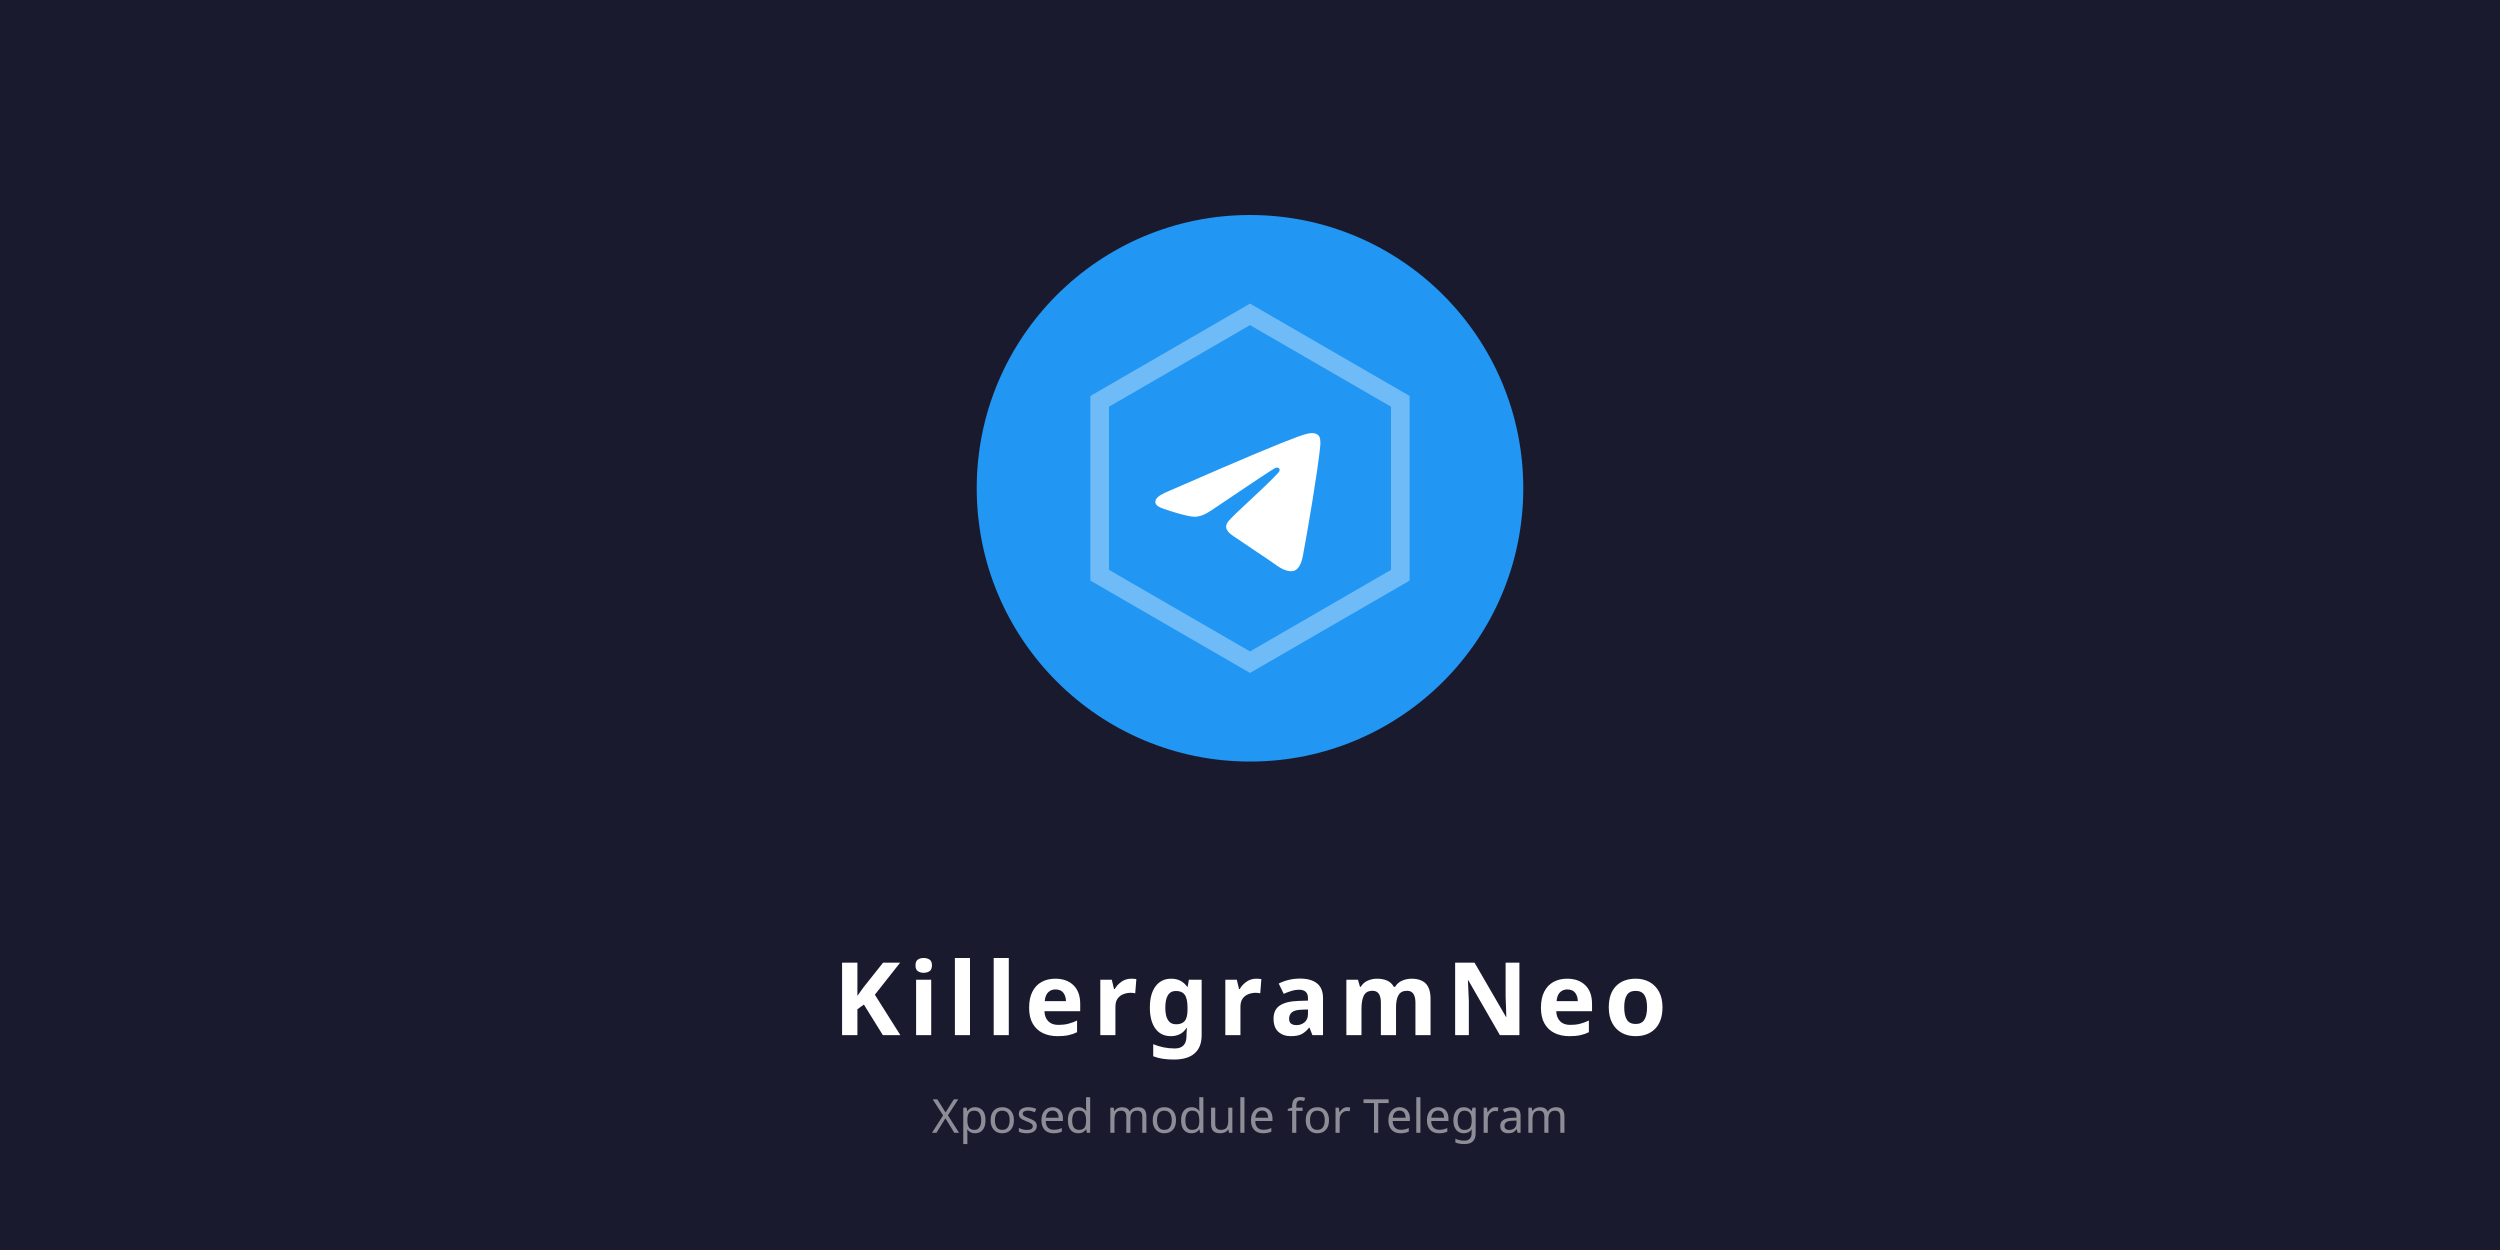
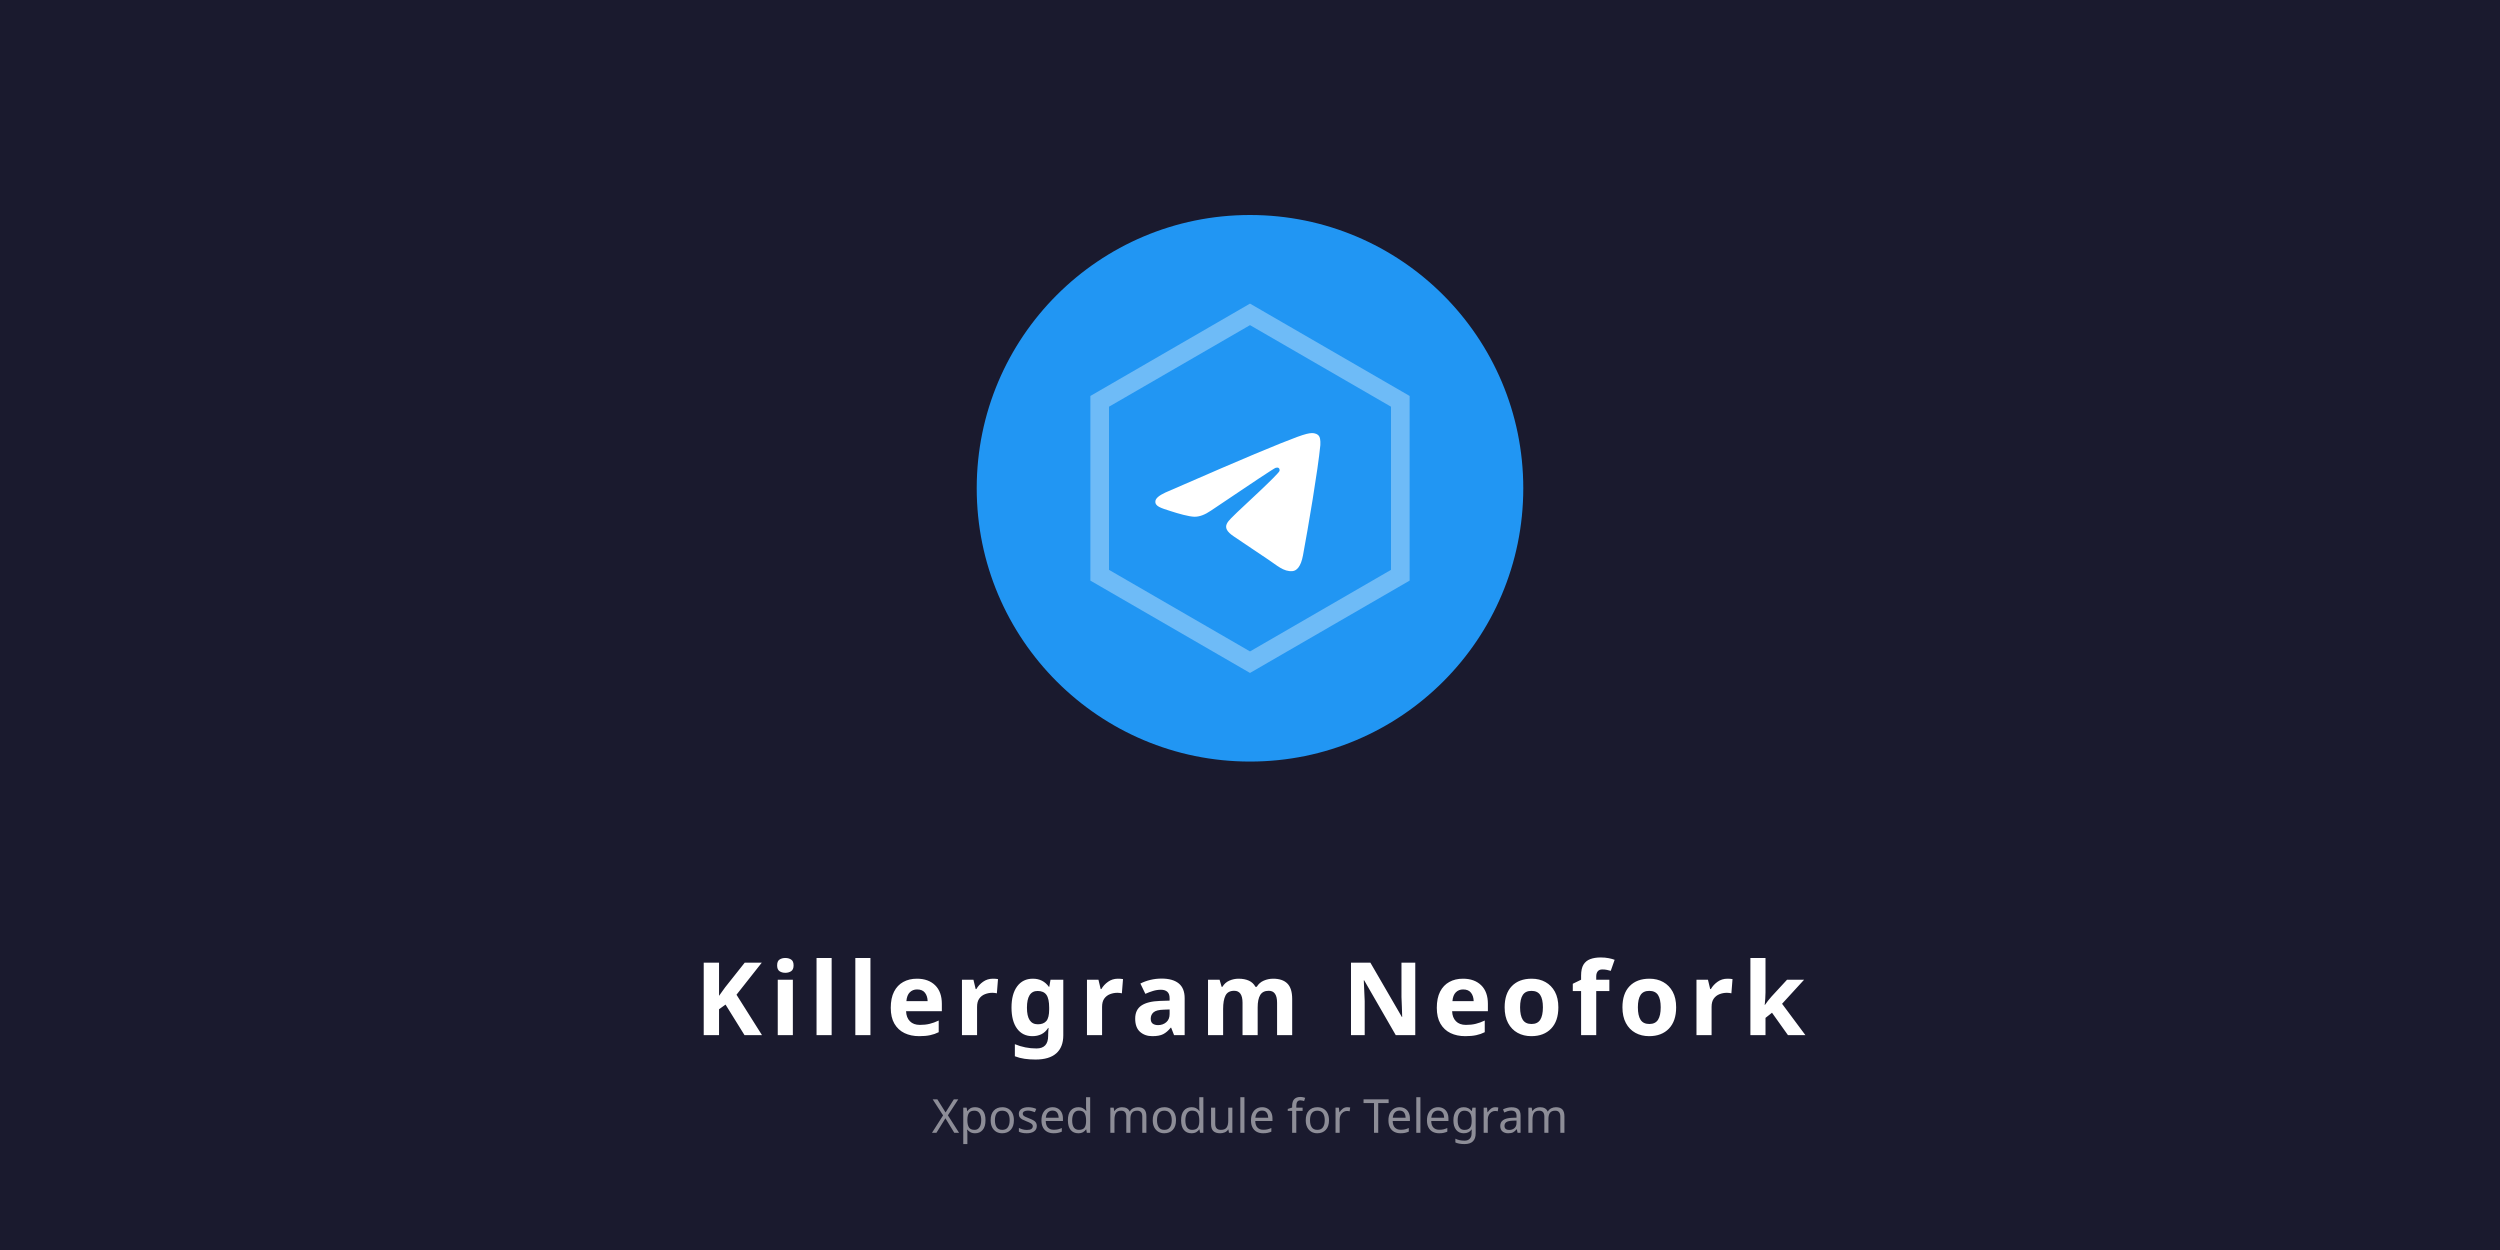
<svg xmlns="http://www.w3.org/2000/svg" viewBox="0 0 1280 640" width="1280" height="640">
  <rect width="1280" height="640" fill="#1A1A2E" />
  <g transform="translate(640, 250) scale(3.18) translate(-54, -54)">
    <circle cx="54" cy="54" r="44" fill="#2196F3" />
    <path d="M54,26 L78.2,40 L78.2,68 L54,82 L29.8,68 L29.8,40 Z" fill="none" stroke="#FFFFFF" stroke-width="3" stroke-opacity="0.35" />
    <g transform="translate(9,10) translate(43,46) scale(0.92) translate(-43,-46)">
      <path fill="#FFFFFF" d="M30.365,44.57C38.187,41.161 43.401,38.911 46.012,37.825C53.462,34.723 55.01,34.184 56.018,34.167C56.24,34.164 56.737,34.217 57.06,34.478C57.329,34.7 57.404,34.998 57.44,35.206C57.476,35.414 57.521,35.892 57.485,36.264C57.082,40.509 55.335,50.814 54.446,55.57C54.071,57.581 53.329,58.256 52.612,58.323C51.054,58.464 49.871,57.292 48.362,56.3C46.001,54.753 44.668,53.786 42.376,52.275C39.726,50.528 41.443,49.57 42.954,48C43.349,47.589 50.212,41.339 50.346,40.773C50.362,40.7 50.376,40.437 50.221,40.298C50.062,40.159 49.832,40.206 49.665,40.245C49.429,40.298 45.657,42.792 38.349,47.731C37.279,48.467 36.307,48.825 35.44,48.806C34.482,48.786 32.637,48.264 31.268,47.817C29.587,47.273 28.501,46.989 28.618,46.062C28.679,45.578 29.262,45.081 30.365,44.57Z" />
    </g>
  </g>
-   <text x="640" y="530" text-anchor="middle" fill="#FFFFFF" font-family="sans-serif" font-size="52" font-weight="bold" letter-spacing="4">KillergramNeo</text>
+   <text x="640" y="530" text-anchor="middle" fill="#FFFFFF" font-family="sans-serif" font-size="52" font-weight="bold" letter-spacing="4">Killergram Neofork</text>
  <text x="640" y="580" text-anchor="middle" fill="#FFFFFF" font-family="sans-serif" font-size="24" opacity="0.5">Xposed module for Telegram</text>
</svg>
